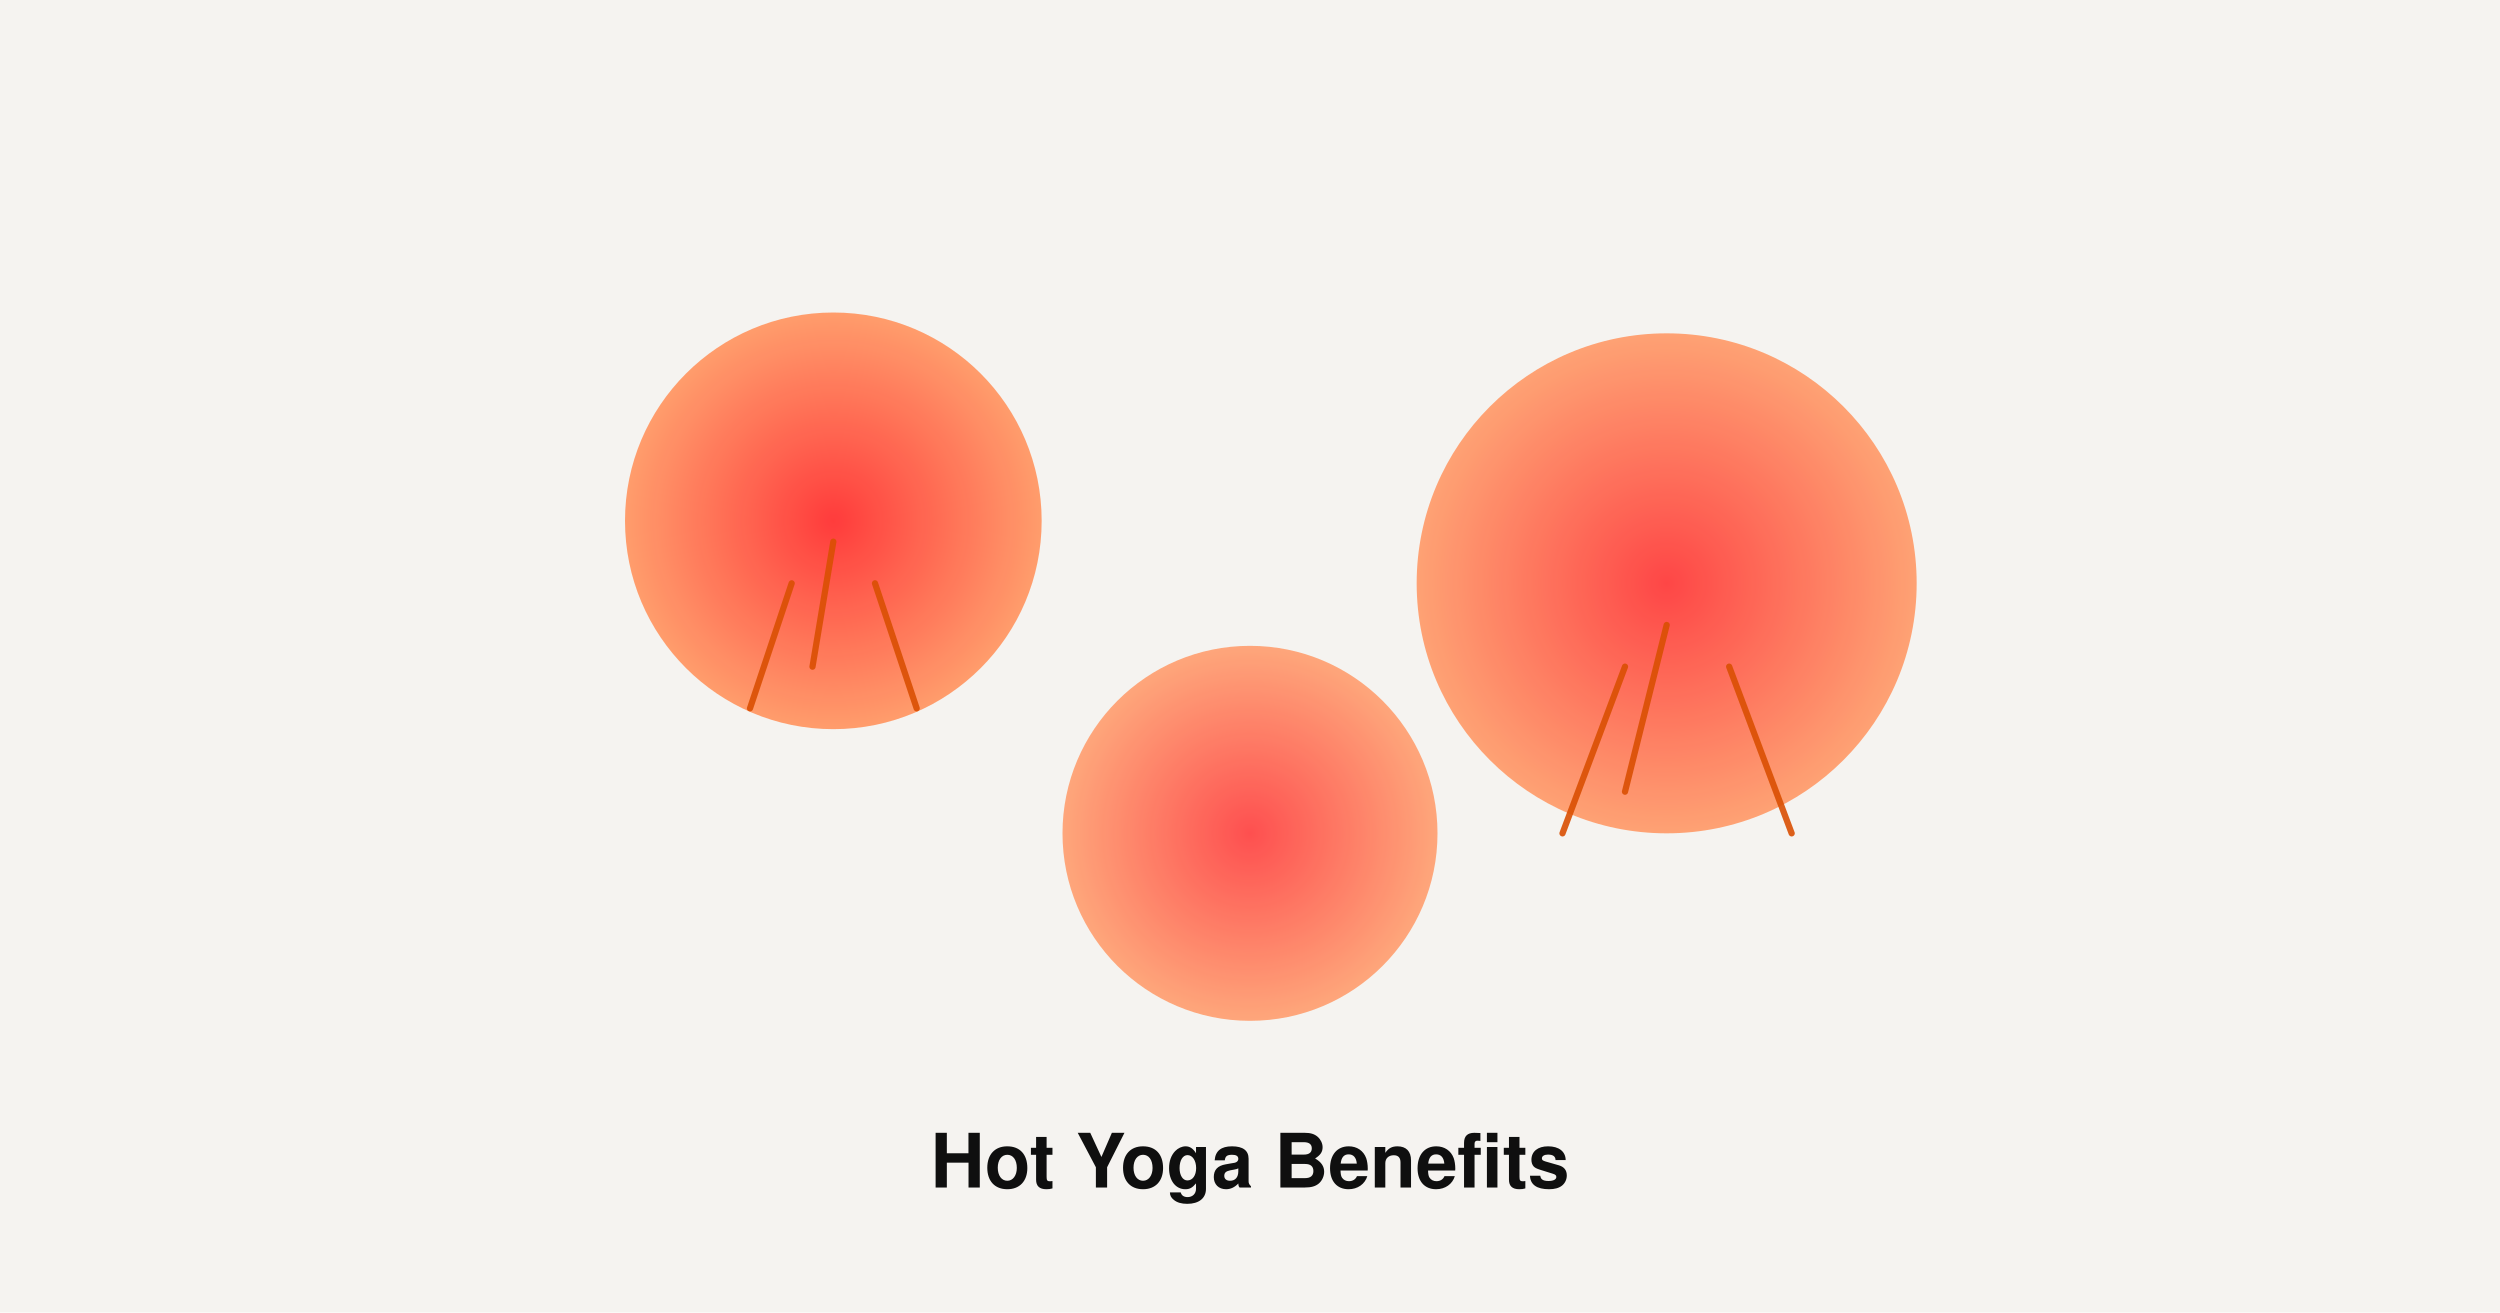
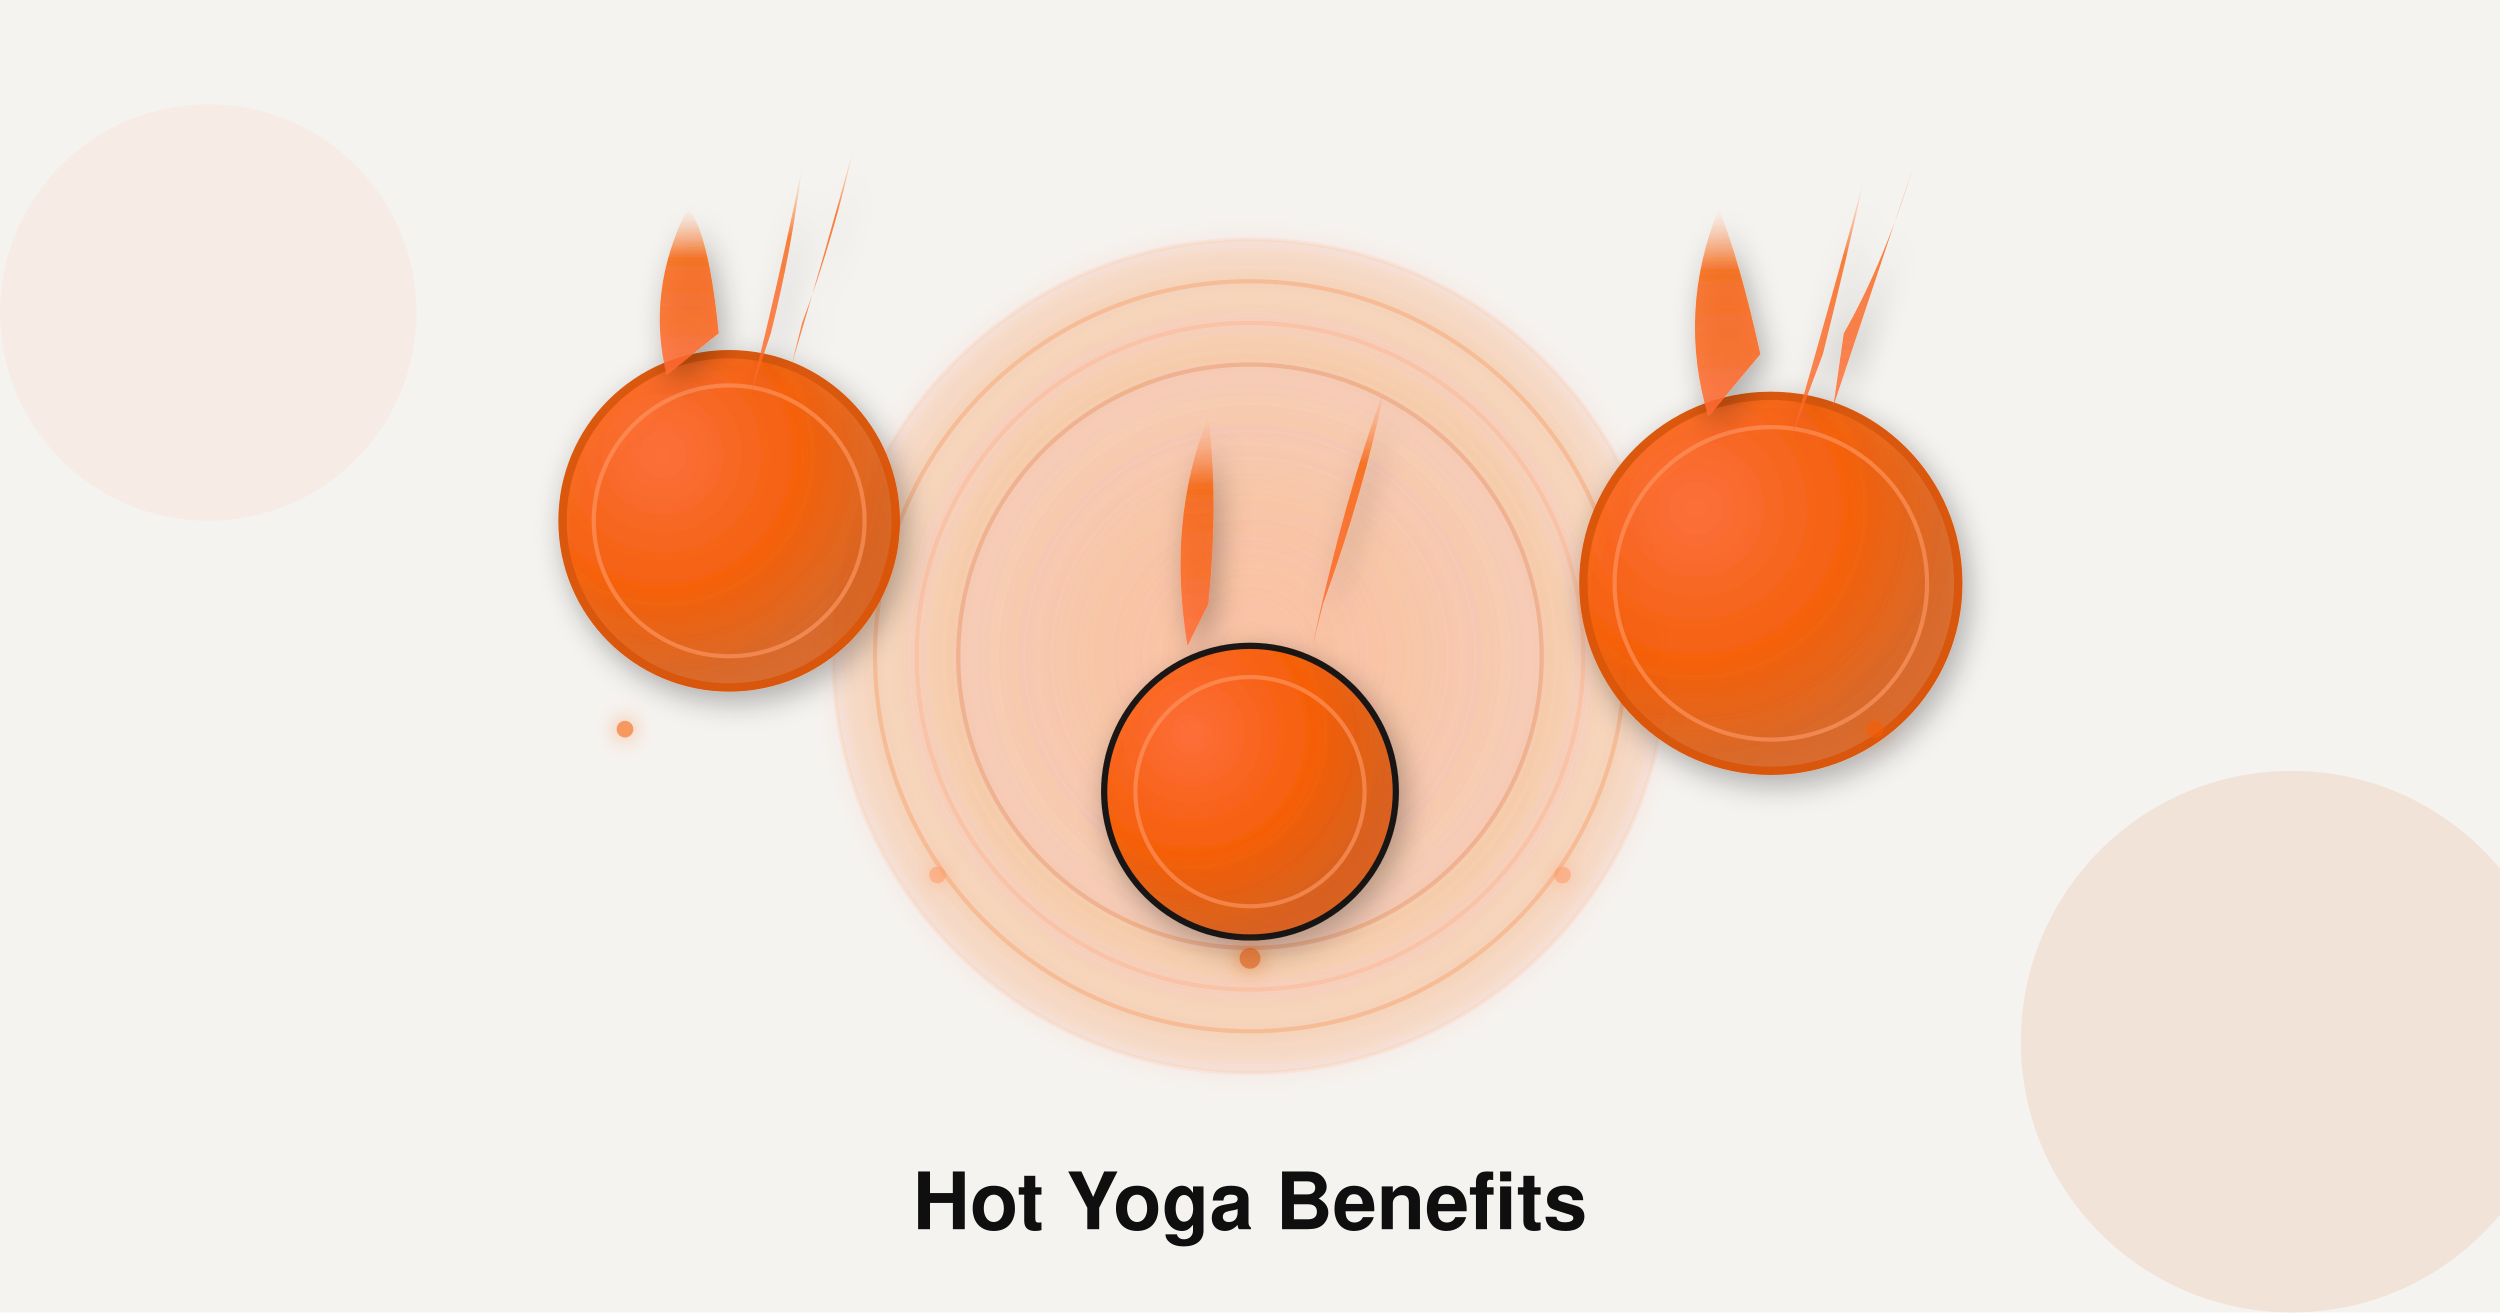
<svg xmlns="http://www.w3.org/2000/svg" viewBox="0 0 1200 630">
+   <defs>
+     <filter id="glowHeat">
+       <feGaussianBlur stdDeviation="5" result="coloredBlur" />
+       <feMerge>
+         <feMergeNode in="coloredBlur" />
+         <feMergeNode in="SourceGraphic" />
+       </feMerge>
+     </filter>
+     <filter id="shadowHeat" x="-50%" y="-50%" width="200%" height="200%">
+       <feDropShadow dx="3" dy="5" stdDeviation="7" flood-opacity="0.35" flood-color="#000" />
+     </filter>
+     <radialGradient id="heatCore" cx="30%" cy="30%" r="70%">
+       <stop offset="0%" style="stop-color:#ff6b35;stop-opacity:1" />
+       <stop offset="60%" style="stop-color:#f75c03;stop-opacity:1" />
+       <stop offset="100%" style="stop-color:#d94f02;stop-opacity:0.8" />
+     </radialGradient>
+     <radialGradient id="heatAura" cx="50%" cy="50%" r="50%">
+       <stop offset="0%" style="stop-color:#ff9966;stop-opacity:0.8" />
+       <stop offset="100%" style="stop-color:#f75c03;stop-opacity:0.2" />
+     </radialGradient>
+     <linearGradient id="flameGrad" x1="0%" y1="100%" x2="0%" y2="0%">
+       <stop offset="0%" style="stop-color:#ff6b35;stop-opacity:1" />
+       <stop offset="70%" style="stop-color:#f75c03;stop-opacity:0.95" />
+       <stop offset="100%" style="stop-color:#ff9966;stop-opacity:0" />
+     </linearGradient>
+   </defs>
  <rect width="1200" height="630" fill="#f5f3f0" />
-   <defs>
-     <radialGradient id="heatGrad" cx="50%" cy="50%" r="50%">
-       <stop offset="0%" style="stop-color:#ff3333" />
-       <stop offset="100%" style="stop-color:#ff9966" />
-     </radialGradient>
-   </defs>
-   <circle cx="400" cy="250" r="100" fill="url(#heatGrad)" opacity="0.95" />
-   <circle cx="800" cy="280" r="120" fill="url(#heatGrad)" opacity="0.9" />
-   <circle cx="600" cy="400" r="90" fill="url(#heatGrad)" opacity="0.85" />
-   <path d="M 380 280 L 360 340 M 420 280 L 440 340 M 400 260 L 390 320" stroke="#d94f02" stroke-width="3" stroke-linecap="round" opacity="0.9" />
-   <path d="M 780 320 L 750 400 M 830 320 L 860 400 M 800 300 L 780 380" stroke="#d94f02" stroke-width="3" stroke-linecap="round" opacity="0.9" />
-   <text x="600" y="570" font-family="Abacaxi, Helvetica, Arial, sans-serif" font-size="36" font-weight="bold" fill="#0f0f0f" text-anchor="middle">
-     Hot Yoga Benefits
-   </text>
+   <circle cx="100" cy="150" r="100" fill="#ff9966" opacity="0.08" />
+   <circle cx="1100" cy="500" r="130" fill="#d94f02" opacity="0.1" />
+   <g filter="url(#glowHeat)">
+     <circle cx="600" cy="315" r="200" fill="url(#heatAura)" opacity="0.4" stroke="#ff9966" stroke-width="2" stroke-opacity="0.3" />
+     <circle cx="600" cy="315" r="180" fill="none" stroke="#f75c03" stroke-width="2" stroke-opacity="0.2" />
+     <circle cx="600" cy="315" r="160" fill="none" stroke="#ff9966" stroke-width="2" stroke-opacity="0.25" />
+     <circle cx="600" cy="315" r="140" fill="none" stroke="#d94f02" stroke-width="2" stroke-opacity="0.2" />
+   </g>
+   <g filter="url(#shadowHeat)">
+     <circle cx="350" cy="250" r="80" fill="url(#heatCore)" opacity="0.93" stroke="#d94f02" stroke-width="4" />
+     <circle cx="350" cy="250" r="65" fill="none" stroke="#ff9966" stroke-width="2" opacity="0.6" />
+     <circle cx="850" cy="280" r="90" fill="url(#heatCore)" opacity="0.93" stroke="#d94f02" stroke-width="4" />
+     <circle cx="850" cy="280" r="75" fill="none" stroke="#ff9966" stroke-width="2" opacity="0.6" />
+     <circle cx="600" cy="380" r="70" fill="url(#heatCore)" opacity="0.94" stroke="#0f0f0f" stroke-width="3" />
+     <circle cx="600" cy="380" r="55" fill="none" stroke="#ff9966" stroke-width="2" opacity="0.6" />
+   </g>
+   <g filter="url(#shadowHeat)">
+     <path d="M 320 180 Q 310 140 330 100 Q 340 110 345 160 Z" fill="url(#flameGrad)" opacity="0.85" />
+     <path d="M 360 190 Q 375 130 385 80 Q 380 120 370 160 Z" fill="url(#flameGrad)" opacity="0.8" />
+     <path d="M 380 175 Q 395 125 410 70 Q 400 115 385 155 Z" fill="url(#flameGrad)" opacity="0.8" />
+     <path d="M 820 200 Q 805 150 825 100 Q 835 125 845 170 Z" fill="url(#flameGrad)" opacity="0.85" />
+     <path d="M 860 210 Q 880 140 895 85 Q 885 130 875 170 Z" fill="url(#flameGrad)" opacity="0.8" />
+     <path d="M 880 195 Q 900 135 920 75 Q 905 125 885 160 Z" fill="url(#flameGrad)" opacity="0.8" />
+     <path d="M 570 310 Q 560 250 580 200 Q 585 240 580 290 Z" fill="url(#flameGrad)" opacity="0.82" />
+     <path d="M 630 310 Q 645 240 665 185 Q 655 235 635 290 Z" fill="url(#flameGrad)" opacity="0.82" />
+   </g>
+   <g opacity="0.6" filter="url(#glowHeat)">
+     <circle cx="300" cy="350" r="4" fill="#f75c03" />
+     <circle cx="450" cy="420" r="4" fill="#ff9966" />
+     <circle cx="600" cy="460" r="5" fill="#d94f02" />
+     <circle cx="750" cy="420" r="4" fill="#ff9966" />
+     <circle cx="900" cy="350" r="4" fill="#f75c03" />
+   </g>
+   <text x="600" y="590" font-family="Abacaxi, Helvetica, Arial, sans-serif" font-size="38" font-weight="bold" fill="#0f0f0f" text-anchor="middle">Hot Yoga Benefits</text>
</svg>
